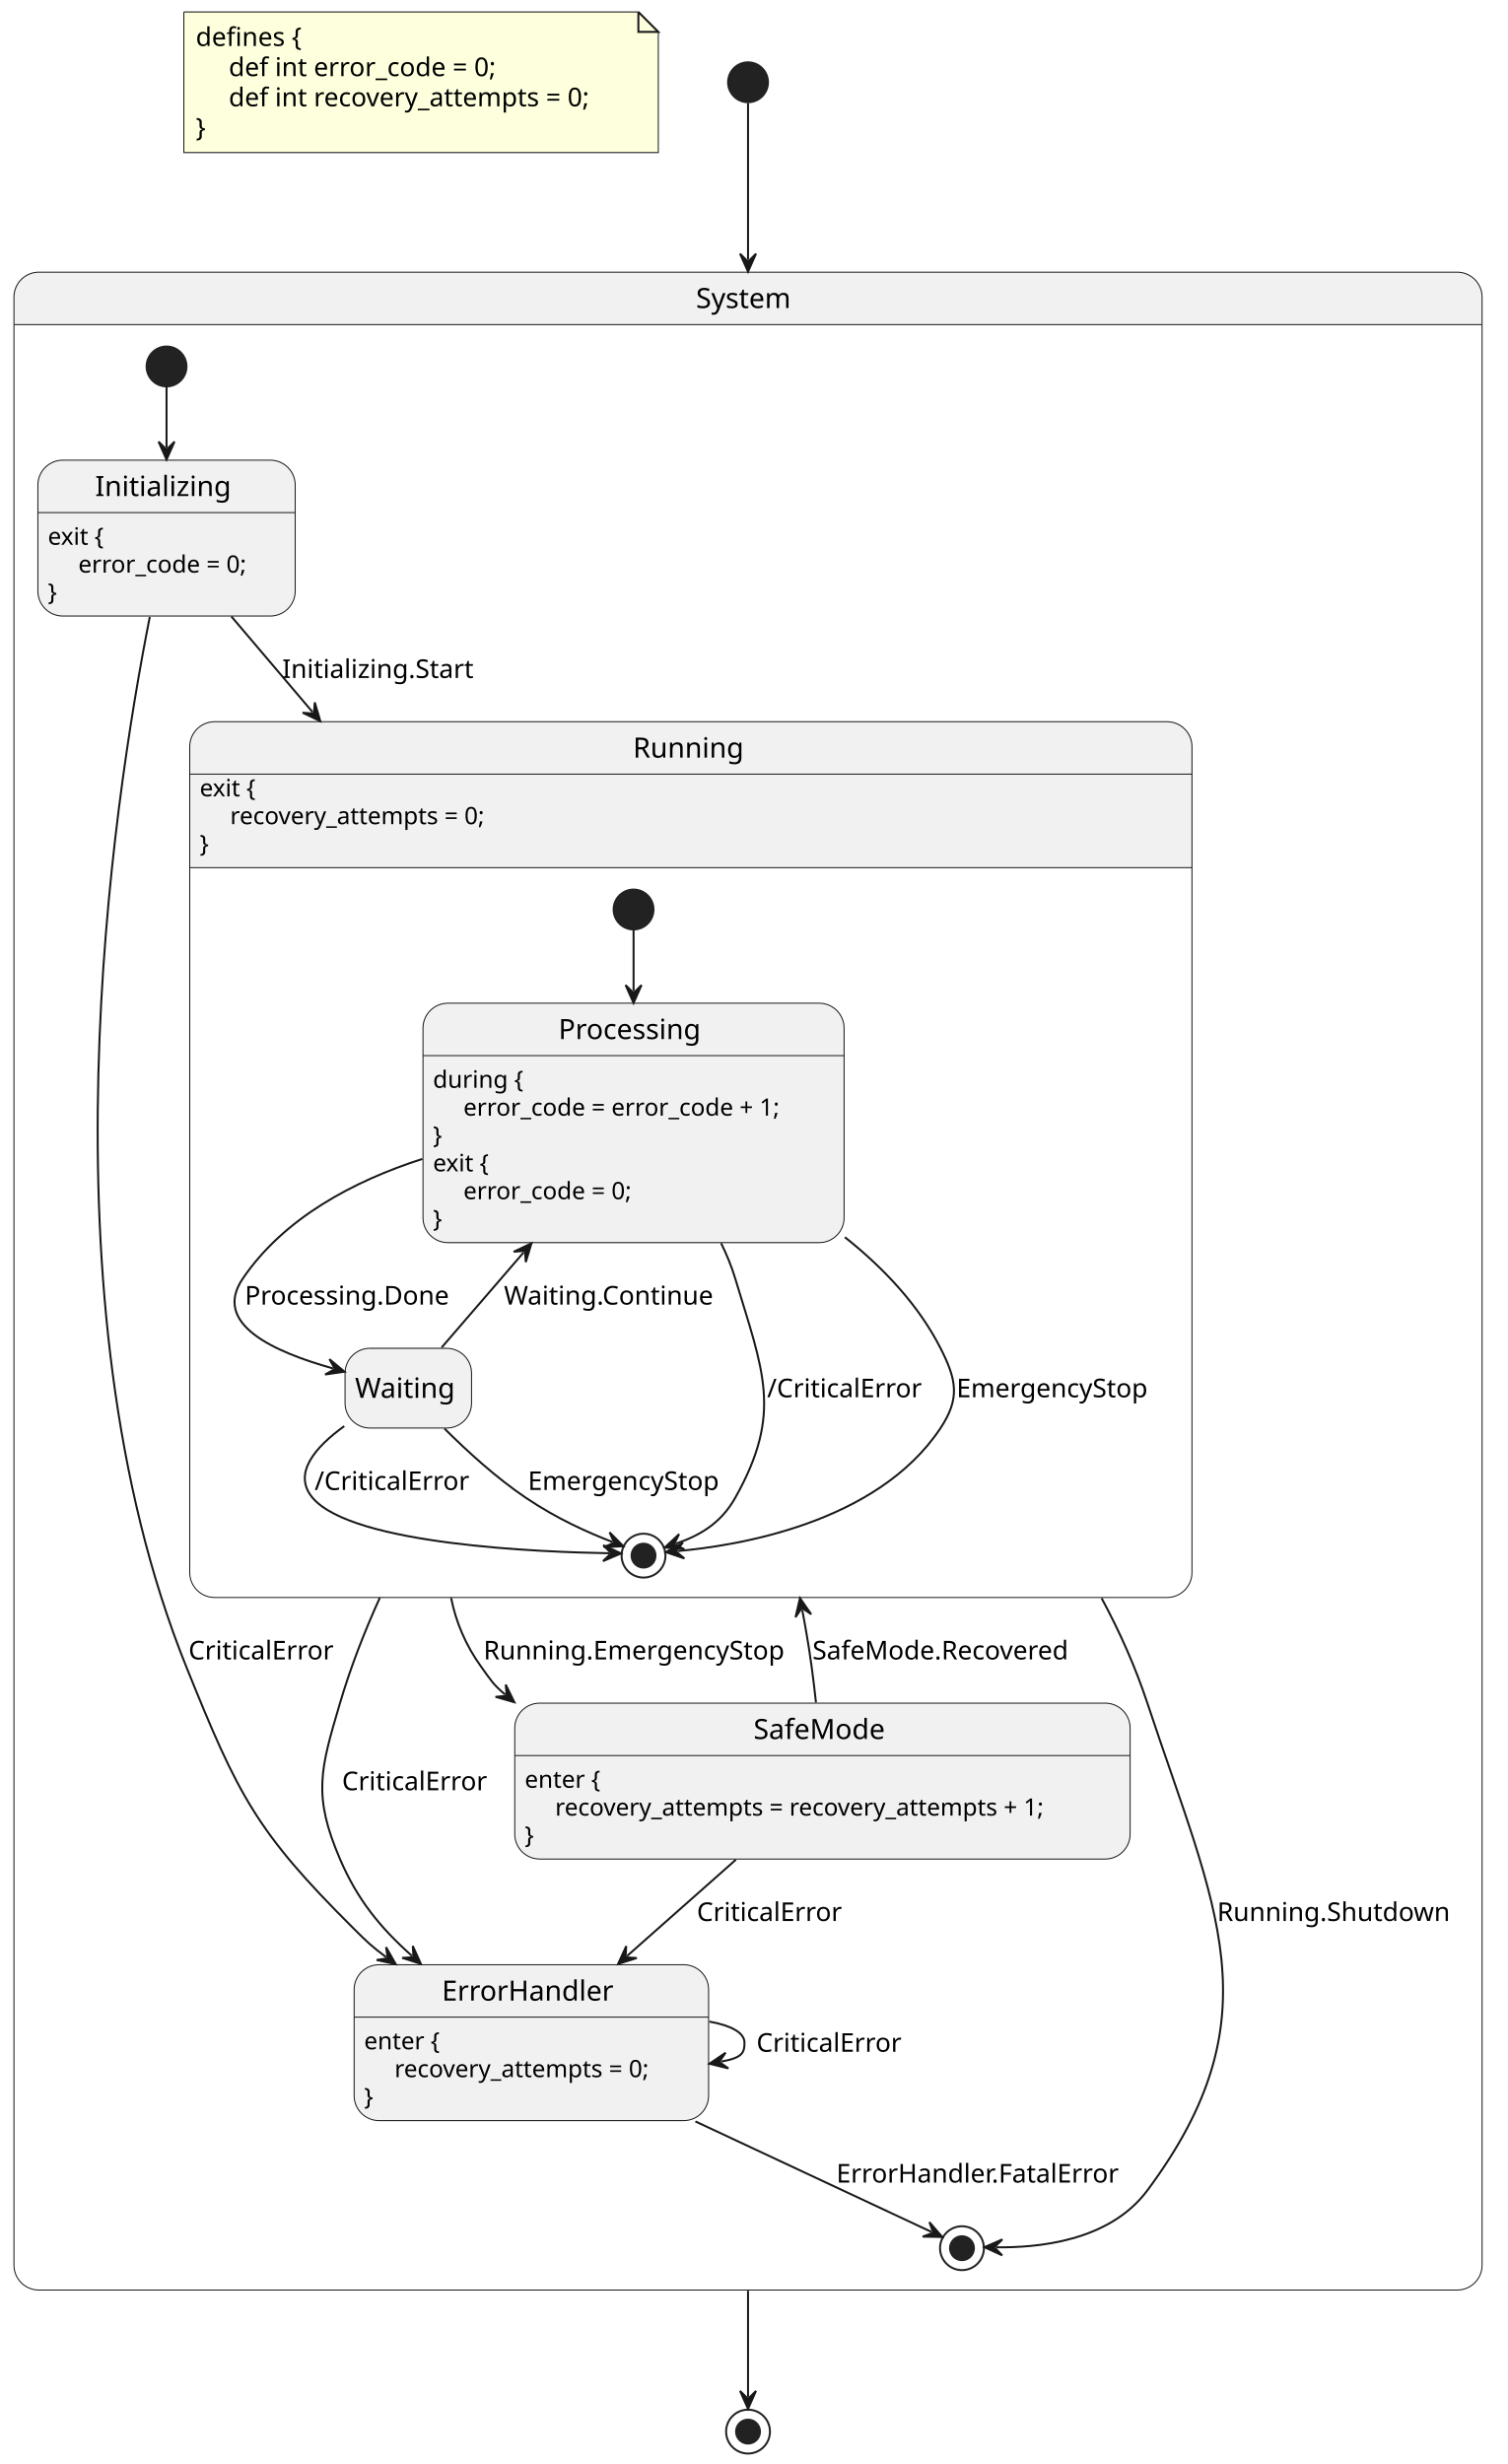
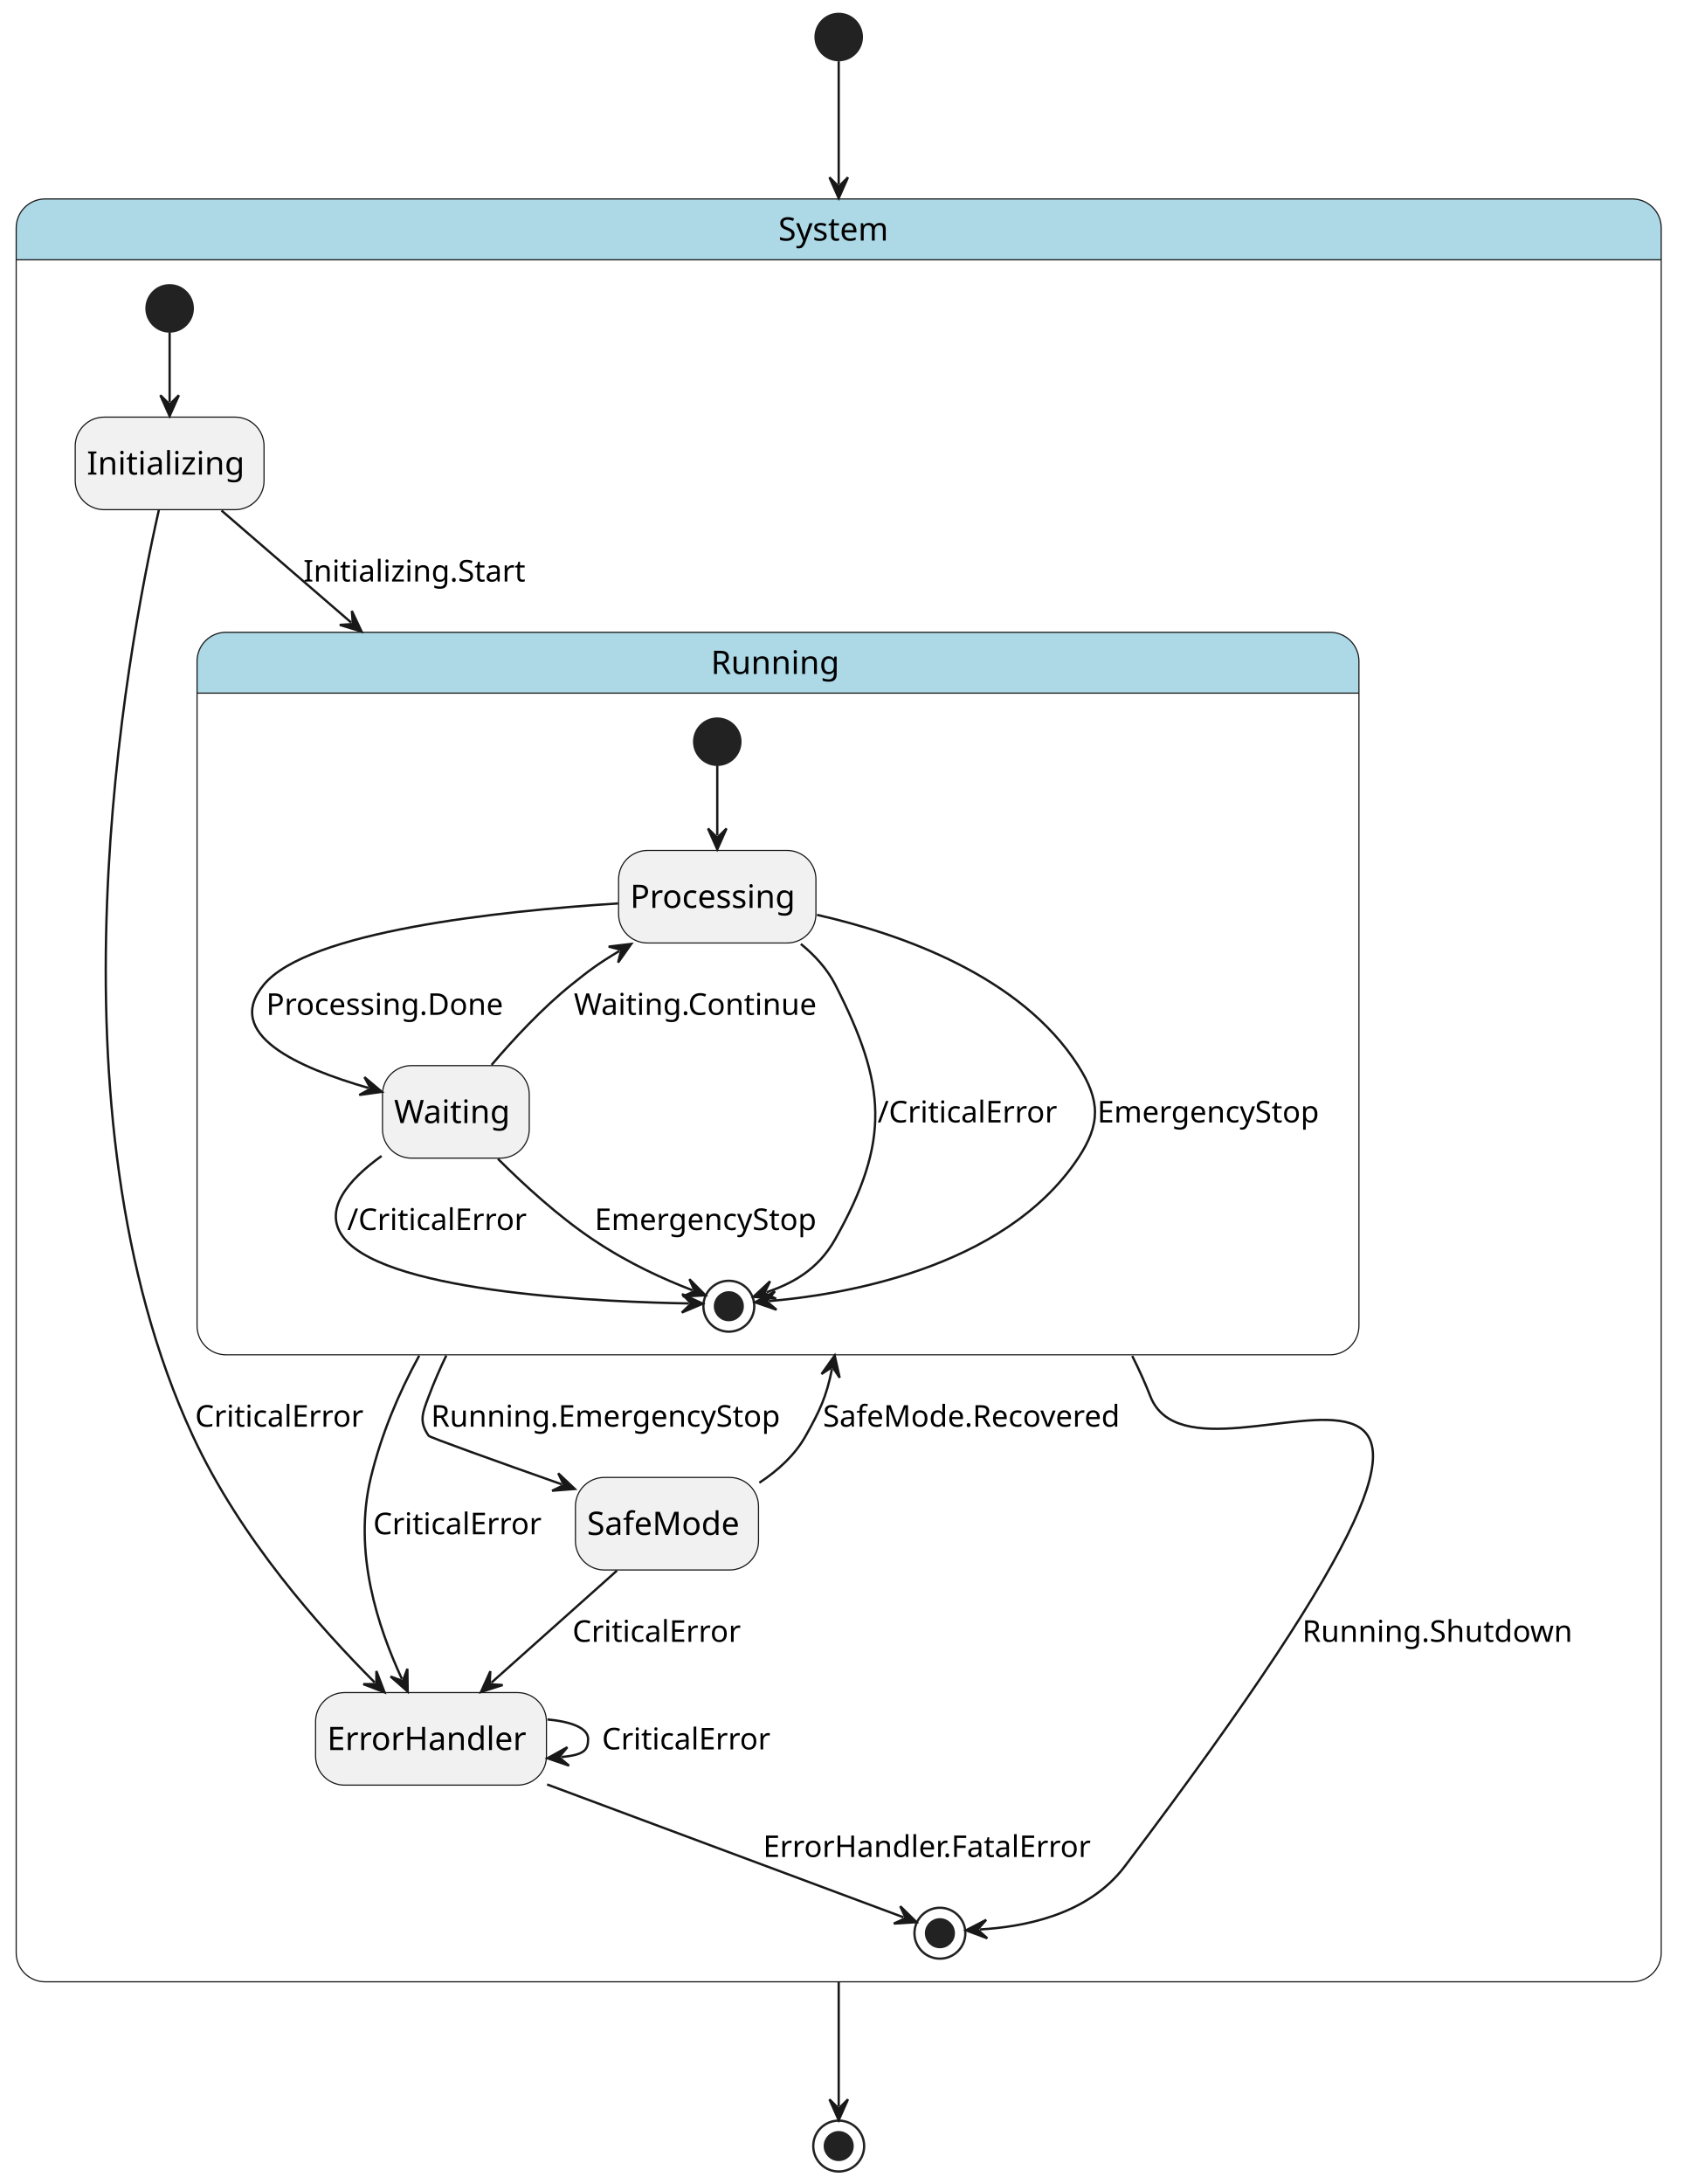
- <svg xmlns="http://www.w3.org/2000/svg" contentStyleType="text/css" data-diagram-type="STATE" height="1236px" preserveAspectRatio="none" style="width:756px;height:1236px;background:#FFFFFF;" version="1.1" viewBox="0 0 756 1236" width="756px" zoomAndPan="magnify">
+ <svg xmlns="http://www.w3.org/2000/svg" contentStyleType="text/css" data-diagram-type="STATE" height="944px" preserveAspectRatio="none" style="width:731px;height:944px;background:#FFFFFF;" version="1.1" viewBox="0 0 731 944" width="731px" zoomAndPan="magnify">
  <defs />
  <g>
-     <g class="entity" data-qualified-name="DefinitionNote" data-source-line="3" id="ent0002">
-       <path d="M92.22,6 L92.22,76.531 L330.215,76.531 L330.215,16 L320.215,6 L92.22,6" fill="#FEFFDD" style="stroke:#181818;stroke-width:0.5;" />
-       <path d="M320.215,6 L320.215,16 L330.215,16 L320.215,6" fill="#FEFFDD" style="stroke:#181818;stroke-width:1;" />
-       <text fill="#000000" font-family="sans-serif" font-size="13" lengthAdjust="spacing" textLength="59.852" x="98.22" y="23.067">defines {</text>
-       <text fill="#000000" font-family="sans-serif" font-size="13" lengthAdjust="spacing" textLength="147.685" x="114.749" y="38.2">def int error_code = 0;</text>
-       <text fill="#000000" font-family="sans-serif" font-size="13" lengthAdjust="spacing" textLength="200.465" x="114.749" y="53.333">def int recovery_attempts = 0;</text>
-       <text fill="#000000" font-family="sans-serif" font-size="13" lengthAdjust="spacing" textLength="8.271" x="98.22" y="68.465">}</text>
+     <path d="M19.5,86 L705.66,86 A12.5,12.5 0 0 1 718.16,98.5 L718.16,112.297 L7,112.297 L7,98.5 A12.5,12.5 0 0 1 19.5,86" fill="#ADD8E6" />
+     <rect fill="none" height="770.597" rx="12.5" ry="12.5" style="stroke:#181818;stroke-width:0.5;" width="711.16" x="7" y="86" />
+     <line style="stroke:#181818;stroke-width:0.5;" x1="7" x2="718.16" y1="112.297" y2="112.297" />
+     <text fill="#000000" font-family="sans-serif" font-size="14" lengthAdjust="spacing" textLength="52.206" x="336.477" y="103.995">System</text>
+     <rect fill="#F1F1F1" height="40" rx="12.5" ry="12.5" style="stroke:#181818;stroke-width:0.5;" width="81.627" x="32.52" y="180.297" />
+     <text fill="#000000" font-family="sans-serif" font-size="14" lengthAdjust="spacing" textLength="71.627" x="37.52" y="205.144">Initializing</text>
+     <path d="M97.69,273.297 L574.975,273.297 A12.5,12.5 0 0 1 587.475,285.797 L587.475,299.594 L85.19,299.594 L85.19,285.797 A12.5,12.5 0 0 1 97.69,273.297" fill="#ADD8E6" />
+     <rect fill="none" height="312.297" rx="12.5" ry="12.5" style="stroke:#181818;stroke-width:0.5;" width="502.285" x="85.19" y="273.297" />
+     <line style="stroke:#181818;stroke-width:0.5;" x1="85.19" x2="587.475" y1="299.594" y2="299.594" />
+     <text fill="#000000" font-family="sans-serif" font-size="14" lengthAdjust="spacing" textLength="57.996" x="307.334" y="291.292">Running</text>
+     <rect fill="#F1F1F1" height="40" rx="12.5" ry="12.5" style="stroke:#181818;stroke-width:0.5;" width="85.311" x="267.42" y="367.594" />
+     <text fill="#000000" font-family="sans-serif" font-size="14" lengthAdjust="spacing" textLength="75.311" x="272.42" y="392.44">Processing</text>
+     <rect fill="#F1F1F1" height="40" rx="12.5" ry="12.5" style="stroke:#181818;stroke-width:0.5;" width="63.45" x="165.35" y="460.594" />
+     <text fill="#000000" font-family="sans-serif" font-size="14" lengthAdjust="spacing" textLength="53.45" x="170.35" y="485.44">Waiting</text>
+     <ellipse cx="315.08" cy="564.594" fill="none" rx="11" ry="11" style="stroke:#222222;stroke-width:1;" />
+     <ellipse cx="315.08" cy="564.594" fill="#222222" rx="6" ry="6" style="stroke:#222222;stroke-width:1;" />
+     <ellipse cx="310.08" cy="320.594" fill="#222222" rx="10" ry="10" style="stroke:#222222;stroke-width:1;" />
+     <g class="link" data-entity-1="system__running__processing" data-entity-2="*end*system__running" data-source-line="15" data-uid="lnk3" id="link_system__running__processing_*end*system__running">
+       <path d="M346.21,408.004 C352.21,412.914 357.6,418.774 361.08,425.594 C383.29,469.144 385.03,492.974 361.08,535.594 C353.56,548.964 342.471,554.734 331.391,558.563" fill="none" id="system__running__processing-to-*end*system__running" style="stroke:#181818;stroke-width:1;" />
+       <polygon fill="#181818" points="325.72,560.524,335.533,561.364,330.446,558.89,332.919,553.803,325.72,560.524" style="stroke:#181818;stroke-width:1;" />
+       <text fill="#000000" font-family="sans-serif" font-size="13" lengthAdjust="spacing" textLength="82.05" x="379.39" y="485.161">/CriticalError</text>
    </g>
-     <path d="M19.5,136.53 L730.931,136.53 A12.5,12.5 0 0 1 743.431,149.03 L743.431,162.827 L7,162.827 L7,149.03 A12.5,12.5 0 0 1 19.5,136.53" fill="#F1F1F1" />
-     <rect fill="none" height="1012.217" rx="12.5" ry="12.5" style="stroke:#181818;stroke-width:0.5;" width="736.431" x="7" y="136.53" />
-     <line style="stroke:#181818;stroke-width:0.5;" x1="7" x2="743.431" y1="162.827" y2="162.827" />
-     <text fill="#000000" font-family="sans-serif" font-size="14" lengthAdjust="spacing" textLength="52.206" x="349.112" y="154.525">System</text>
-     <g class="entity" data-qualified-name="system.system__initializing" id="ent0004">
-       <rect fill="#F1F1F1" height="78.203" rx="12.5" ry="12.5" style="stroke:#181818;stroke-width:0.5;" width="129.084" x="19" y="230.827" />
-       <line style="stroke:#181818;stroke-width:0.5;" x1="19" x2="148.084" y1="257.124" y2="257.124" />
-       <text fill="#000000" font-family="sans-serif" font-size="14" lengthAdjust="spacing" textLength="71.627" x="47.728" y="248.822">Initializing</text>
-       <text fill="#000000" font-family="sans-serif" font-size="12" lengthAdjust="spacing" textLength="33.973" x="24" y="273.262">exit {</text>
-       <text fill="#000000" font-family="sans-serif" font-size="12" lengthAdjust="spacing" textLength="93.826" x="39.258" y="287.231">error_code = 0;</text>
-       <text fill="#000000" font-family="sans-serif" font-size="12" lengthAdjust="spacing" textLength="7.635" x="24" y="301.2">}</text>
+     <g class="link" data-entity-1="system__running__processing" data-entity-2="*end*system__running" data-source-line="16" data-uid="lnk4" id="link_system__running__processing_*end*system__running">
+       <path d="M353.21,395.434 C390.23,403.824 441.4,422.024 466.08,460.594 C475.66,475.564 475.93,485.804 466.08,500.594 C433.63,549.294 361.608,559.907 332.368,562.387" fill="none" id="system__running__processing-to-*end*system__running-1" style="stroke:#181818;stroke-width:1;" />
+       <polygon fill="#181818" points="326.39,562.894,335.696,566.119,331.372,562.471,335.02,558.148,326.39,562.894" style="stroke:#181818;stroke-width:1;" />
+       <text fill="#000000" font-family="sans-serif" font-size="13" lengthAdjust="spacing" textLength="103.105" x="474.37" y="485.161">EmergencyStop</text>
    </g>
-     <path d="M107.67,362.027 L585.405,362.027 A12.5,12.5 0 0 1 597.905,374.527 L597.905,435.23 L95.17,435.23 L95.17,374.527 A12.5,12.5 0 0 1 107.67,362.027" fill="#F1F1F1" />
-     <rect fill="none" height="439.313" rx="12.5" ry="12.5" style="stroke:#181818;stroke-width:0.5;" width="502.735" x="95.17" y="362.027" />
-     <line style="stroke:#181818;stroke-width:0.5;" x1="95.17" x2="597.905" y1="435.23" y2="435.23" />
-     <line style="stroke:#181818;stroke-width:0.5;" x1="95.17" x2="597.905" y1="388.324" y2="388.324" />
-     <text fill="#000000" font-family="sans-serif" font-size="14" lengthAdjust="spacing" textLength="57.996" x="317.539" y="380.022">Running</text>
-     <text fill="#000000" font-family="sans-serif" font-size="12" lengthAdjust="spacing" textLength="33.973" x="100.17" y="399.462">exit {</text>
-     <text fill="#000000" font-family="sans-serif" font-size="12" lengthAdjust="spacing" textLength="142.547" x="115.428" y="413.431">recovery_attempts = 0;</text>
-     <text fill="#000000" font-family="sans-serif" font-size="12" lengthAdjust="spacing" textLength="7.635" x="100.17" y="427.4">}</text>
-     <g class="entity" data-qualified-name="system.system__running.system__running__processing" id="ent0006">
-       <rect fill="#F1F1F1" height="120.109" rx="12.5" ry="12.5" style="stroke:#181818;stroke-width:0.5;" width="211.232" x="212.18" y="503.23" />
-       <line style="stroke:#181818;stroke-width:0.5;" x1="212.18" x2="423.412" y1="529.527" y2="529.527" />
-       <text fill="#000000" font-family="sans-serif" font-size="14" lengthAdjust="spacing" textLength="75.311" x="280.14" y="521.225">Processing</text>
-       <text fill="#000000" font-family="sans-serif" font-size="12" lengthAdjust="spacing" textLength="50.162" x="217.18" y="545.665">during {</text>
-       <text fill="#000000" font-family="sans-serif" font-size="12" lengthAdjust="spacing" textLength="175.975" x="232.438" y="559.634">error_code = error_code + 1;</text>
-       <text fill="#000000" font-family="sans-serif" font-size="12" lengthAdjust="spacing" textLength="7.635" x="217.18" y="573.603">}</text>
-       <text fill="#000000" font-family="sans-serif" font-size="12" lengthAdjust="spacing" textLength="33.973" x="217.18" y="587.572">exit {</text>
-       <text fill="#000000" font-family="sans-serif" font-size="12" lengthAdjust="spacing" textLength="93.826" x="232.438" y="601.54">error_code = 0;</text>
-       <text fill="#000000" font-family="sans-serif" font-size="12" lengthAdjust="spacing" textLength="7.635" x="217.18" y="615.509">}</text>
+     <g class="link" data-entity-1="system__running__waiting" data-entity-2="*end*system__running" data-source-line="17" data-uid="lnk5" id="link_system__running__waiting_*end*system__running">
+       <path d="M164.96,499.644 C150.52,510.044 138.79,523.424 149.08,535.594 C169.08,559.254 263.791,562.823 297.821,563.393" fill="none" id="system__running__waiting-to-*end*system__running" style="stroke:#181818;stroke-width:1;" />
+       <polygon fill="#181818" points="303.82,563.494,294.888,559.344,298.821,563.41,294.754,567.342,303.82,563.494" style="stroke:#181818;stroke-width:1;" />
+       <text fill="#000000" font-family="sans-serif" font-size="13" lengthAdjust="spacing" textLength="82.05" x="150.08" y="531.661">/CriticalError</text>
    </g>
-     <rect fill="#F1F1F1" height="40" rx="12.5" ry="12.5" style="stroke:#181818;stroke-width:0.5;" width="63.45" x="173.08" y="676.34" />
-     <text fill="#000000" font-family="sans-serif" font-size="14" lengthAdjust="spacing" textLength="53.45" x="178.08" y="701.187">Waiting</text>
-     <g class="end_entity" data-qualified-name="system.system__running..end.system__running" data-source-line="16" id="ent0002">
-       <ellipse cx="322.8" cy="780.34" fill="none" rx="11" ry="11" style="stroke:#222222;stroke-width:1;" />
-       <ellipse cx="322.8" cy="780.34" fill="#222222" rx="6" ry="6" style="stroke:#222222;stroke-width:1;" />
+     <g class="link" data-entity-1="system__running__waiting" data-entity-2="*end*system__running" data-source-line="18" data-uid="lnk6" id="link_system__running__waiting_*end*system__running">
+       <path d="M215.26,500.894 C226.35,511.964 241.21,525.594 256.08,535.594 C272.07,546.354 287.246,553.005 299.396,557.715" fill="none" id="system__running__waiting-to-*end*system__running-1" style="stroke:#181818;stroke-width:1;" />
+       <polygon fill="#181818" points="304.99,559.884,298.044,552.901,300.328,558.077,295.153,560.36,304.99,559.884" style="stroke:#181818;stroke-width:1;" />
+       <text fill="#000000" font-family="sans-serif" font-size="13" lengthAdjust="spacing" textLength="103.105" x="257.08" y="531.661">EmergencyStop</text>
    </g>
-     <g class="start_entity" data-qualified-name="system.system__running..start.system__running" data-source-line="20" id="ent0007">
-       <ellipse cx="317.8" cy="456.23" fill="#222222" rx="10" ry="10" style="stroke:#222222;stroke-width:1;" />
+     <g class="link" data-entity-1="*start*system__running" data-entity-2="system__running__processing" data-source-line="19" data-uid="lnk8" id="link_*start*system__running_system__running__processing">
+       <path d="M310.08,330.904 C310.08,340.314 310.08,349.134 310.08,361.114" fill="none" id="*start*system__running-to-system__running__processing" style="stroke:#181818;stroke-width:1;" />
+       <polygon fill="#181818" points="310.08,367.114,314.08,358.114,310.08,362.114,306.08,358.114,310.08,367.114" style="stroke:#181818;stroke-width:1;" />
    </g>
-     <g class="link" data-entity-1="ent0006" data-entity-2="ent0002" data-link-type="dependency" data-source-line="16" id="lnk3">
-       <path d="M361.72,623.61 C364.56,629.39 367,635.35 368.8,641.34 C382.89,688.15 392.75,708.72 368.8,751.34 C361.29,764.71 350.191,770.48 339.111,774.31" fill="none" id="system__running__processing-to-*end*system__running" style="stroke:#181818;stroke-width:1;" />
-       <polygon fill="#181818" points="333.44,776.27,343.253,777.11,338.166,774.636,340.639,769.549,333.44,776.27" style="stroke:#181818;stroke-width:1;" />
-       <text fill="#000000" font-family="sans-serif" font-size="13" lengthAdjust="spacing" textLength="82.05" x="384.8" y="700.907">/CriticalError</text>
+     <g class="link" data-entity-1="system__running__processing" data-entity-2="system__running__waiting" data-source-line="20" data-uid="lnk9" id="link_system__running__processing_system__running__waiting">
+       <path d="M267.21,390.494 C215.5,393.794 133.14,402.604 114.08,425.594 C96.19,447.164 128.966,461.499 159.326,470.269" fill="none" id="system__running__processing-to-system__running__waiting" style="stroke:#181818;stroke-width:1;" />
+       <polygon fill="#181818" points="165.09,471.934,157.554,465.593,160.286,470.546,155.333,473.279,165.09,471.934" style="stroke:#181818;stroke-width:1;" />
+       <text fill="#000000" font-family="sans-serif" font-size="13" lengthAdjust="spacing" textLength="108.266" x="115.08" y="438.661">Processing.Done</text>
    </g>
-     <g class="link" data-entity-1="ent0006" data-entity-2="ent0002" data-link-type="dependency" data-source-line="17" id="lnk4">
-       <path d="M423.8,620.6 C443.15,635.97 460.7,654.53 471.8,676.34 C479.87,692.18 481.62,701.52 471.8,716.34 C439.83,764.56 368.805,775.428 339.945,778.048" fill="none" id="system__running__processing-to-*end*system__running-1" style="stroke:#181818;stroke-width:1;" />
-       <polygon fill="#181818" points="333.97,778.59,343.295,781.76,338.95,778.138,342.572,773.793,333.97,778.59" style="stroke:#181818;stroke-width:1;" />
-       <text fill="#000000" font-family="sans-serif" font-size="13" lengthAdjust="spacing" textLength="103.105" x="479.8" y="700.907">EmergencyStop</text>
+     <g class="link" data-entity-1="system__running__waiting" data-entity-2="system__running__processing" data-source-line="21" data-uid="lnk10" id="link_system__running__waiting_system__running__processing">
+       <path d="M212.52,460.284 C221.83,449.344 234.33,435.844 247.08,425.594 C254.98,419.234 258.945,416.303 267.745,411.063" fill="none" id="system__running__waiting-to-system__running__processing" style="stroke:#181818;stroke-width:1;" />
+       <polygon fill="#181818" points="272.9,407.994,263.121,409.161,268.604,410.552,267.214,416.035,272.9,407.994" style="stroke:#181818;stroke-width:1;" />
+       <text fill="#000000" font-family="sans-serif" font-size="13" lengthAdjust="spacing" textLength="112.22" x="248.08" y="438.661">Waiting.Continue</text>
    </g>
-     <g class="link" data-entity-1="ent0007" data-entity-2="ent0002" data-link-type="dependency" data-source-line="18" id="lnk5">
-       <path d="M172.68,715.39 C158.25,725.79 146.52,739.17 156.8,751.34 C176.8,775 271.521,778.569 305.551,779.139" fill="none" id="system__running__waiting-to-*end*system__running" style="stroke:#181818;stroke-width:1;" />
-       <polygon fill="#181818" points="311.55,779.24,302.618,775.09,306.551,779.156,302.484,783.089,311.55,779.24" style="stroke:#181818;stroke-width:1;" />
-       <text fill="#000000" font-family="sans-serif" font-size="13" lengthAdjust="spacing" textLength="82.05" x="157.8" y="747.407">/CriticalError</text>
+     <rect fill="#F1F1F1" height="40" rx="12.5" ry="12.5" style="stroke:#181818;stroke-width:0.5;" width="79.152" x="248.76" y="638.597" />
+     <text fill="#000000" font-family="sans-serif" font-size="14" lengthAdjust="spacing" textLength="69.152" x="253.76" y="663.444">SafeMode</text>
+     <rect fill="#F1F1F1" height="40" rx="12.5" ry="12.5" style="stroke:#181818;stroke-width:0.5;" width="99.804" x="136.43" y="731.597" />
+     <text fill="#000000" font-family="sans-serif" font-size="14" lengthAdjust="spacing" textLength="89.804" x="141.43" y="756.444">ErrorHandler</text>
+     <ellipse cx="73.33" cy="133.297" fill="#222222" rx="10" ry="10" style="stroke:#222222;stroke-width:1;" />
+     <ellipse cx="406.33" cy="835.597" fill="none" rx="11" ry="11" style="stroke:#222222;stroke-width:1;" />
+     <ellipse cx="406.33" cy="835.597" fill="#222222" rx="6" ry="6" style="stroke:#222222;stroke-width:1;" />
+     <g class="link" data-entity-1="system__initializing" data-entity-2="system__error_handler" data-source-line="25" data-uid="lnk11" id="link_system__initializing_system__error_handler">
+       <path d="M68.67,220.467 C54.69,282.127 18,479.527 83.33,620.597 C103.9,665.017 138.342,703.52 162.002,727.23" fill="none" id="system__initializing-to-system__error_handler" style="stroke:#181818;stroke-width:1;" />
+       <polygon fill="#181818" points="166.24,731.477,162.714,722.281,162.708,727.938,157.051,727.932,166.24,731.477" style="stroke:#181818;stroke-width:1;" />
+       <text fill="#000000" font-family="sans-serif" font-size="13" lengthAdjust="spacing" textLength="77.67" x="84.33" y="616.664">CriticalError</text>
    </g>
-     <g class="link" data-entity-1="ent0007" data-entity-2="ent0002" data-link-type="dependency" data-source-line="19" id="lnk6">
-       <path d="M222.98,716.64 C234.07,727.71 248.94,741.34 263.8,751.34 C279.79,762.1 294.966,768.751 307.116,773.461" fill="none" id="system__running__waiting-to-*end*system__running-1" style="stroke:#181818;stroke-width:1;" />
-       <polygon fill="#181818" points="312.71,775.63,305.764,768.647,308.048,773.823,302.873,776.107,312.71,775.63" style="stroke:#181818;stroke-width:1;" />
-       <text fill="#000000" font-family="sans-serif" font-size="13" lengthAdjust="spacing" textLength="103.105" x="264.8" y="747.407">EmergencyStop</text>
+     <g class="link" data-entity-1="system__running" data-entity-2="system__error_handler" data-source-line="26" data-uid="lnk12" id="link_system__running_system__error_handler">
+       <path d="M181.22,585.957 C172.05,602.687 164.76,620.317 160.33,638.597 C152.49,670.997 163.428,703.338 173.738,725.698" fill="none" id="system__running-to-system__error_handler" style="stroke:#181818;stroke-width:1;" />
+       <polygon fill="#181818" points="176.25,731.147,176.114,721.299,174.156,726.606,168.849,724.649,176.25,731.147" style="stroke:#181818;stroke-width:1;" />
+       <text fill="#000000" font-family="sans-serif" font-size="13" lengthAdjust="spacing" textLength="77.67" x="161.33" y="663.164">CriticalError</text>
    </g>
-     <g class="link" data-entity-1="ent0007" data-entity-2="ent0006" data-link-type="dependency" data-source-line="20" id="lnk8">
-       <path d="M317.8,466.55 C317.8,475.19 317.8,482.83 317.8,497.13" fill="none" id="*start*system__running-to-system__running__processing" style="stroke:#181818;stroke-width:1;" />
-       <polygon fill="#181818" points="317.8,503.13,321.8,494.13,317.8,498.13,313.8,494.13,317.8,503.13" style="stroke:#181818;stroke-width:1;" />
+     <g class="link" data-entity-1="system__running" data-entity-2="system__safe_mode" data-source-line="27" data-uid="lnk13" id="link_system__running_system__safe_mode">
+       <path d="M192.93,585.897 C190.12,591.717 187.57,597.617 185.33,603.597 C182.68,610.667 180.99,614.417 185.33,620.597 C185.84,621.307 214.063,631.407 242.833,641.577" fill="none" id="system__running-to-system__safe_mode" style="stroke:#181818;stroke-width:1;" />
+       <polygon fill="#181818" points="248.49,643.577,241.338,636.806,243.776,641.91,238.671,644.349,248.49,643.577" style="stroke:#181818;stroke-width:1;" />
+       <text fill="#000000" font-family="sans-serif" font-size="13" lengthAdjust="spacing" textLength="161.091" x="186.33" y="616.664">Running.EmergencyStop</text>
    </g>
-     <g class="link" data-entity-1="ent0006" data-entity-2="ent0007" data-link-type="dependency" data-source-line="21" id="lnk9">
-       <path d="M211.86,581.34 C177.32,592.48 142.54,610.9 121.8,641.34 C106.17,664.28 137.514,678.145 167.054,686.455" fill="none" id="system__running__processing-to-system__running__waiting" style="stroke:#181818;stroke-width:1;" />
-       <polygon fill="#181818" points="172.83,688.08,165.25,681.792,168.017,686.726,163.083,689.493,172.83,688.08" style="stroke:#181818;stroke-width:1;" />
-       <text fill="#000000" font-family="sans-serif" font-size="13" lengthAdjust="spacing" textLength="108.266" x="122.8" y="654.407">Processing.Done</text>
+     <g class="link" data-entity-1="system__safe_mode" data-entity-2="system__error_handler" data-source-line="28" data-uid="lnk14" id="link_system__safe_mode_system__error_handler">
+       <path d="M266.7,678.897 C249.39,694.337 229.718,711.893 212.408,727.333" fill="none" id="system__safe_mode-to-system__error_handler" style="stroke:#181818;stroke-width:1;" />
+       <polygon fill="#181818" points="207.93,731.327,217.309,728.321,211.661,727.999,211.984,722.351,207.93,731.327" style="stroke:#181818;stroke-width:1;" />
+       <text fill="#000000" font-family="sans-serif" font-size="13" lengthAdjust="spacing" textLength="77.67" x="247.47" y="709.664">CriticalError</text>
    </g>
-     <g class="link" data-entity-1="ent0007" data-entity-2="ent0006" data-link-type="dependency" data-source-line="22" id="lnk10">
-       <path d="M221.55,675.91 C233.54,662.01 246.443,647.055 262.673,628.225" fill="none" id="system__running__waiting-to-system__running__processing" style="stroke:#181818;stroke-width:1;" />
-       <polygon fill="#181818" points="266.59,623.68,257.684,627.886,263.326,627.467,263.744,633.109,266.59,623.68" style="stroke:#181818;stroke-width:1;" />
-       <text fill="#000000" font-family="sans-serif" font-size="13" lengthAdjust="spacing" textLength="112.22" x="252.8" y="654.407">Waiting.Continue</text>
+     <g class="link" data-entity-1="system__error_handler" data-entity-2="system__error_handler" data-source-line="29" data-uid="lnk15" id="link_system__error_handler_system__error_handler">
+       <path d="M236.67,743.207 C246.91,744.127 254.24,746.917 254.24,751.597 C254.24,756.277 252.886,758.53 242.646,759.45" fill="none" id="system__error_handler-to-system__error_handler" style="stroke:#181818;stroke-width:1;" />
+       <polygon fill="#181818" points="236.67,759.987,245.992,763.165,241.65,759.539,245.276,755.198,236.67,759.987" style="stroke:#181818;stroke-width:1;" />
+       <text fill="#000000" font-family="sans-serif" font-size="13" lengthAdjust="spacing" textLength="77.67" x="260.24" y="756.164">CriticalError</text>
    </g>
-     <g class="entity" data-qualified-name="system.system__safe_mode" id="ent0008">
-       <rect fill="#F1F1F1" height="78.203" rx="12.5" ry="12.5" style="stroke:#181818;stroke-width:0.5;" width="308.674" x="258.21" y="854.337" />
-       <line style="stroke:#181818;stroke-width:0.5;" x1="258.21" x2="566.884" y1="880.634" y2="880.634" />
-       <text fill="#000000" font-family="sans-serif" font-size="14" lengthAdjust="spacing" textLength="69.152" x="377.971" y="872.332">SafeMode</text>
-       <text fill="#000000" font-family="sans-serif" font-size="12" lengthAdjust="spacing" textLength="43.459" x="263.21" y="896.772">enter {</text>
-       <text fill="#000000" font-family="sans-serif" font-size="12" lengthAdjust="spacing" textLength="273.416" x="278.468" y="910.741">recovery_attempts = recovery_attempts + 1;</text>
-       <text fill="#000000" font-family="sans-serif" font-size="12" lengthAdjust="spacing" textLength="7.635" x="263.21" y="924.71">}</text>
+     <g class="link" data-entity-1="*start*system" data-entity-2="system__initializing" data-source-line="30" data-uid="lnk17" id="link_*start*system_system__initializing">
+       <path d="M73.33,143.617 C73.33,153.017 73.33,161.837 73.33,173.827" fill="none" id="*start*system-to-system__initializing" style="stroke:#181818;stroke-width:1;" />
+       <polygon fill="#181818" points="73.33,179.827,77.33,170.827,73.33,174.827,69.33,170.827,73.33,179.827" style="stroke:#181818;stroke-width:1;" />
    </g>
-     <g class="entity" data-qualified-name="system.system__error_handler" id="ent0009">
-       <rect fill="#F1F1F1" height="78.203" rx="12.5" ry="12.5" style="stroke:#181818;stroke-width:0.5;" width="177.805" x="177.64" y="985.547" />
-       <line style="stroke:#181818;stroke-width:0.5;" x1="177.64" x2="355.445" y1="1011.844" y2="1011.844" />
-       <text fill="#000000" font-family="sans-serif" font-size="14" lengthAdjust="spacing" textLength="89.804" x="221.641" y="1003.542">ErrorHandler</text>
-       <text fill="#000000" font-family="sans-serif" font-size="12" lengthAdjust="spacing" textLength="43.459" x="182.64" y="1027.982">enter {</text>
-       <text fill="#000000" font-family="sans-serif" font-size="12" lengthAdjust="spacing" textLength="142.547" x="197.898" y="1041.951">recovery_attempts = 0;</text>
-       <text fill="#000000" font-family="sans-serif" font-size="12" lengthAdjust="spacing" textLength="7.635" x="182.64" y="1055.92">}</text>
+     <g class="link" data-entity-1="system__initializing" data-entity-2="system__running" data-source-line="31" data-uid="lnk18" id="link_system__initializing_system__running">
+       <path d="M95.76,220.667 C110.85,233.697 127.79,248.324 151.77,269.044" fill="none" id="system__initializing-to-system__running" style="stroke:#181818;stroke-width:1;" />
+       <polygon fill="#181818" points="156.31,272.967,152.115,264.056,152.527,269.698,146.885,270.109,156.31,272.967" style="stroke:#181818;stroke-width:1;" />
+       <text fill="#000000" font-family="sans-serif" font-size="13" lengthAdjust="spacing" textLength="102.4" x="131.14" y="251.364">Initializing.Start</text>
    </g>
-     <g class="start_entity" data-qualified-name="system..start.system" data-source-line="34" id="ent0016">
-       <ellipse cx="83.54" cy="183.827" fill="#222222" rx="10" ry="10" style="stroke:#222222;stroke-width:1;" />
+     <g class="link" data-entity-1="system__running" data-entity-2="*end*system" data-source-line="32" data-uid="lnk20" id="link_system__running_*end*system">
+       <path d="M489.47,586.087 C492.37,591.837 495.01,597.677 497.33,603.597 C519.04,658.827 709.16,511.397 486.33,806.597 C469.93,828.327 441.449,832.905 423.589,833.985" fill="none" id="system__running-to-*end*system" style="stroke:#181818;stroke-width:1;" />
+       <polygon fill="#181818" points="417.6,834.347,426.825,837.796,422.591,834.045,426.342,829.811,417.6,834.347" style="stroke:#181818;stroke-width:1;" />
+       <text fill="#000000" font-family="sans-serif" font-size="13" lengthAdjust="spacing" textLength="122.891" x="562.97" y="709.664">Running.Shutdown</text>
    </g>
-     <g class="end_entity" data-qualified-name="system..end.system" data-source-line="36" id="ent0019">
-       <ellipse cx="482.54" cy="1127.747" fill="none" rx="11" ry="11" style="stroke:#222222;stroke-width:1;" />
-       <ellipse cx="482.54" cy="1127.747" fill="#222222" rx="6" ry="6" style="stroke:#222222;stroke-width:1;" />
+     <g class="link" data-entity-1="system__safe_mode" data-entity-2="system__running" data-source-line="33" data-uid="lnk21" id="link_system__safe_mode_system__running">
+       <path d="M328.27,640.897 C336.29,635.627 343.68,628.937 348.33,620.597 C354.38,609.767 357.214,603.909 359.664,591.759" fill="none" id="system__safe_mode-to-system__running" style="stroke:#181818;stroke-width:1;" />
+       <polygon fill="#181818" points="360.85,585.877,355.15,593.909,359.862,590.778,362.992,595.49,360.85,585.877" style="stroke:#181818;stroke-width:1;" />
+       <text fill="#000000" font-family="sans-serif" font-size="13" lengthAdjust="spacing" textLength="137.763" x="355.77" y="616.664">SafeMode.Recovered</text>
    </g>
-     <g class="link" data-entity-1="ent0004" data-entity-2="ent0009" data-link-type="dependency" data-source-line="29" id="lnk11">
-       <path d="M75.13,309.477 C56.47,403.667 18.89,651.287 93.54,836.337 C119.45,900.557 128.41,918.757 177.54,967.547 C183.89,973.847 186.241,976.236 193.701,981.736" fill="none" id="system__initializing-to-system__error_handler" style="stroke:#181818;stroke-width:1;" />
-       <polygon fill="#181818" points="198.53,985.297,193.66,976.736,194.506,982.33,188.912,983.176,198.53,985.297" style="stroke:#181818;stroke-width:1;" />
-       <text fill="#000000" font-family="sans-serif" font-size="13" lengthAdjust="spacing" textLength="77.67" x="94.54" y="832.404">CriticalError</text>
+     <g class="link" data-entity-1="system__error_handler" data-entity-2="*end*system" data-source-line="34" data-uid="lnk22" id="link_system__error_handler_*end*system">
+       <path d="M236.53,771.307 C289.29,790.967 362.787,818.373 390.607,828.733" fill="none" id="system__error_handler-to-*end*system" style="stroke:#181818;stroke-width:1;" />
+       <polygon fill="#181818" points="396.23,830.827,389.192,823.938,391.544,829.082,386.4,831.435,396.23,830.827" style="stroke:#181818;stroke-width:1;" />
+       <text fill="#000000" font-family="sans-serif" font-size="13" lengthAdjust="spacing" textLength="151.842" x="329.89" y="802.664">ErrorHandler.FatalError</text>
    </g>
-     <g class="link" data-entity-1="ent0005" data-entity-2="ent0009" data-link-type="dependency" data-source-line="30" id="lnk12">
-       <path d="M190.53,801.477 C182.63,818.847 175.8,836.557 170.54,854.337 C160.69,887.667 156.82,900.607 170.54,932.547 C179.25,952.807 190.451,966.695 206.641,981.125" fill="none" id="system__running-to-system__error_handler" style="stroke:#181818;stroke-width:1;" />
-       <polygon fill="#181818" points="211.12,985.117,207.063,976.143,207.387,981.79,201.74,982.115,211.12,985.117" style="stroke:#181818;stroke-width:1;" />
-       <text fill="#000000" font-family="sans-serif" font-size="13" lengthAdjust="spacing" textLength="77.67" x="171.54" y="898.014">CriticalError</text>
+     <ellipse cx="362.58" cy="16" fill="#222222" rx="10" ry="10" style="stroke:#222222;stroke-width:1;" />
+     <ellipse cx="362.58" cy="927.6" fill="none" rx="11" ry="11" style="stroke:#222222;stroke-width:1;" />
+     <ellipse cx="362.58" cy="927.6" fill="#222222" rx="6" ry="6" style="stroke:#222222;stroke-width:1;" />
+     <g class="link" data-entity-1="*start*" data-entity-2="system" data-source-line="36" data-uid="lnk24" id="link_*start*_system">
+       <path d="M362.58,26.47 C362.58,37.85 362.58,52.81 362.58,79.66" fill="none" id="*start*-to-system" style="stroke:#181818;stroke-width:1;" />
+       <polygon fill="#181818" points="362.58,85.66,366.58,76.66,362.58,80.66,358.58,76.66,362.58,85.66" style="stroke:#181818;stroke-width:1;" />
    </g>
-     <g class="link" data-entity-1="ent0005" data-entity-2="ent0008" data-link-type="dependency" data-source-line="31" id="lnk13">
-       <path d="M226.28,801.547 C228.68,813.647 233.57,825.337 241.54,836.337 C246.31,842.917 247.27,844.885 253.42,850.035" fill="none" id="system__running-to-system__safe_mode" style="stroke:#181818;stroke-width:1;" />
-       <polygon fill="#181818" points="258.02,853.887,253.688,845.042,254.187,850.677,248.552,851.175,258.02,853.887" style="stroke:#181818;stroke-width:1;" />
-       <text fill="#000000" font-family="sans-serif" font-size="13" lengthAdjust="spacing" textLength="161.091" x="242.54" y="832.404">Running.EmergencyStop</text>
-     </g>
-     <g class="link" data-entity-1="ent0008" data-entity-2="ent0009" data-link-type="dependency" data-source-line="32" id="lnk14">
-       <path d="M369.13,932.857 C350.47,949.367 333.204,964.661 314.534,981.181" fill="none" id="system__safe_mode-to-system__error_handler" style="stroke:#181818;stroke-width:1;" />
-       <polygon fill="#181818" points="310.04,985.157,319.431,982.188,313.785,981.843,314.13,976.197,310.04,985.157" style="stroke:#181818;stroke-width:1;" />
-       <text fill="#000000" font-family="sans-serif" font-size="13" lengthAdjust="spacing" textLength="77.67" x="349.54" y="963.614">CriticalError</text>
-     </g>
-     <g class="link" data-entity-1="ent0009" data-entity-2="ent0009" data-link-type="dependency" data-source-line="33" id="lnk15">
-       <path d="M355.83,1014.077 C366.48,1015.997 373.44,1019.517 373.44,1024.647 C373.44,1029.767 372.385,1032.232 361.735,1034.152" fill="none" id="system__error_handler-to-system__error_handler" style="stroke:#181818;stroke-width:1;" />
-       <polygon fill="#181818" points="355.83,1035.217,365.397,1037.557,360.751,1034.33,363.978,1029.684,355.83,1035.217" style="stroke:#181818;stroke-width:1;" />
-       <text fill="#000000" font-family="sans-serif" font-size="13" lengthAdjust="spacing" textLength="77.67" x="379.44" y="1029.214">CriticalError</text>
-     </g>
-     <g class="link" data-entity-1="ent0016" data-entity-2="ent0004" data-link-type="dependency" data-source-line="34" id="lnk17">
-       <path d="M83.54,194.147 C83.54,203.037 83.54,211.047 83.54,224.547" fill="none" id="*start*system-to-system__initializing" style="stroke:#181818;stroke-width:1;" />
-       <polygon fill="#181818" points="83.54,230.547,87.54,221.547,83.54,225.547,79.54,221.547,83.54,230.547" style="stroke:#181818;stroke-width:1;" />
-     </g>
-     <g class="link" data-entity-1="ent0004" data-entity-2="ent0005" data-link-type="dependency" data-source-line="35" id="lnk18">
-       <path d="M116.05,309.217 C128.56,323.947 140.016,337.443 156.796,357.203" fill="none" id="system__initializing-to-system__running" style="stroke:#181818;stroke-width:1;" />
-       <polygon fill="#181818" points="160.68,361.777,157.903,352.327,157.444,357.966,151.805,357.506,160.68,361.777" style="stroke:#181818;stroke-width:1;" />
-       <text fill="#000000" font-family="sans-serif" font-size="13" lengthAdjust="spacing" textLength="102.4" x="141.54" y="340.094">Initializing.Start</text>
-     </g>
-     <g class="link" data-entity-1="ent0005" data-entity-2="ent0019" data-link-type="dependency" data-source-line="36" id="lnk20">
-       <path d="M552.59,801.697 C561.76,818.727 569.59,836.337 575.54,854.337 C609.66,957.467 640.34,1011.567 575.54,1098.747 C556.33,1124.597 520.02,1127.519 499.77,1127.309" fill="none" id="system__running-to-*end*system" style="stroke:#181818;stroke-width:1;" />
-       <polygon fill="#181818" points="493.77,1127.247,502.728,1131.34,498.77,1127.299,502.811,1123.34,493.77,1127.247" style="stroke:#181818;stroke-width:1;" />
-       <text fill="#000000" font-family="sans-serif" font-size="13" lengthAdjust="spacing" textLength="122.891" x="610.54" y="963.614">Running.Shutdown</text>
-     </g>
-     <g class="link" data-entity-1="ent0008" data-entity-2="ent0005" data-link-type="dependency" data-source-line="37" id="lnk21">
-       <path d="M409.29,853.987 C408.09,842.777 406.52,830.527 404.54,819.337 C403.51,813.507 403.549,813.5 402.409,807.55" fill="none" id="system__safe_mode-to-system__running" style="stroke:#181818;stroke-width:1;" />
-       <polygon fill="#181818" points="401.28,801.657,399.045,811.249,402.221,806.568,406.902,809.743,401.28,801.657" style="stroke:#181818;stroke-width:1;" />
-       <text fill="#000000" font-family="sans-serif" font-size="13" lengthAdjust="spacing" textLength="137.763" x="407.54" y="832.404">SafeMode.Recovered</text>
-     </g>
-     <g class="link" data-entity-1="ent0009" data-entity-2="ent0019" data-link-type="dependency" data-source-line="38" id="lnk22">
-       <path d="M348.82,1064.157 C396.27,1086.367 445.316,1109.322 467.226,1119.582" fill="none" id="system__error_handler-to-*end*system" style="stroke:#181818;stroke-width:1;" />
-       <polygon fill="#181818" points="472.66,1122.127,466.206,1114.688,468.132,1120.006,462.813,1121.933,472.66,1122.127" style="stroke:#181818;stroke-width:1;" />
-       <text fill="#000000" font-family="sans-serif" font-size="13" lengthAdjust="spacing" textLength="151.842" x="419.54" y="1094.814">ErrorHandler.FatalError</text>
-     </g>
-     <g class="start_entity" data-qualified-name=".start." data-source-line="40" id="ent0023">
-       <ellipse cx="375.22" cy="41.27" fill="#222222" rx="10" ry="10" style="stroke:#222222;stroke-width:1;" />
-     </g>
-     <g class="end_entity" data-qualified-name=".end." data-source-line="41" id="ent0025">
-       <ellipse cx="375.22" cy="1219.75" fill="none" rx="11" ry="11" style="stroke:#222222;stroke-width:1;" />
-       <ellipse cx="375.22" cy="1219.75" fill="#222222" rx="6" ry="6" style="stroke:#222222;stroke-width:1;" />
-     </g>
-     <g class="link" data-entity-1="ent0023" data-entity-2="ent0003" data-link-type="dependency" data-source-line="40" id="lnk24">
-       <path d="M375.22,51.68 C375.22,66.2 375.22,90.59 375.22,130.27" fill="none" id="*start*-to-system" style="stroke:#181818;stroke-width:1;" />
-       <polygon fill="#181818" points="375.22,136.27,379.22,127.27,375.22,131.27,371.22,127.27,375.22,136.27" style="stroke:#181818;stroke-width:1;" />
-     </g>
-     <g class="link" data-entity-1="ent0003" data-entity-2="ent0025" data-link-type="dependency" data-source-line="41" id="lnk26">
-       <path d="M375.22,1149.09 C375.22,1175.99 375.22,1190.74 375.22,1202.35" fill="none" id="system-to-*end*" style="stroke:#181818;stroke-width:1;" />
-       <polygon fill="#181818" points="375.22,1208.35,379.22,1199.35,375.22,1203.35,371.22,1199.35,375.22,1208.35" style="stroke:#181818;stroke-width:1;" />
+     <g class="link" data-entity-1="system" data-entity-2="*end*" data-source-line="37" data-uid="lnk26" id="link_system_*end*">
+       <path d="M362.58,856.61 C362.58,883.54 362.58,898.69 362.58,910.41" fill="none" id="system-to-*end*" style="stroke:#181818;stroke-width:1;" />
+       <polygon fill="#181818" points="362.58,916.41,366.58,907.41,362.58,911.41,358.58,907.41,362.58,916.41" style="stroke:#181818;stroke-width:1;" />
    </g>
  </g>
</svg>
